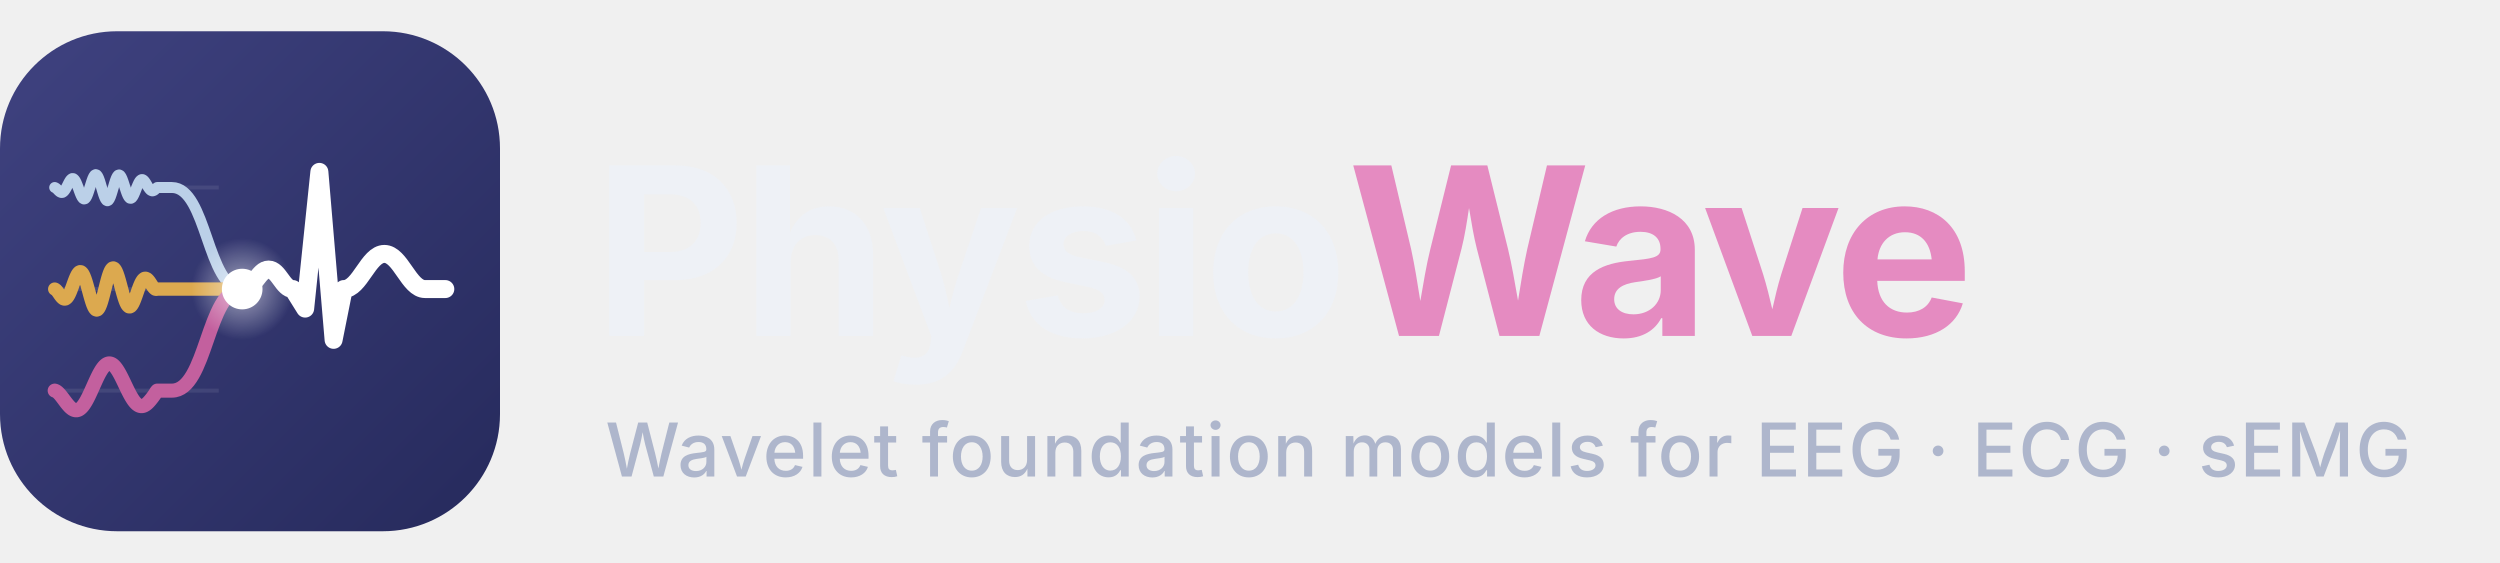
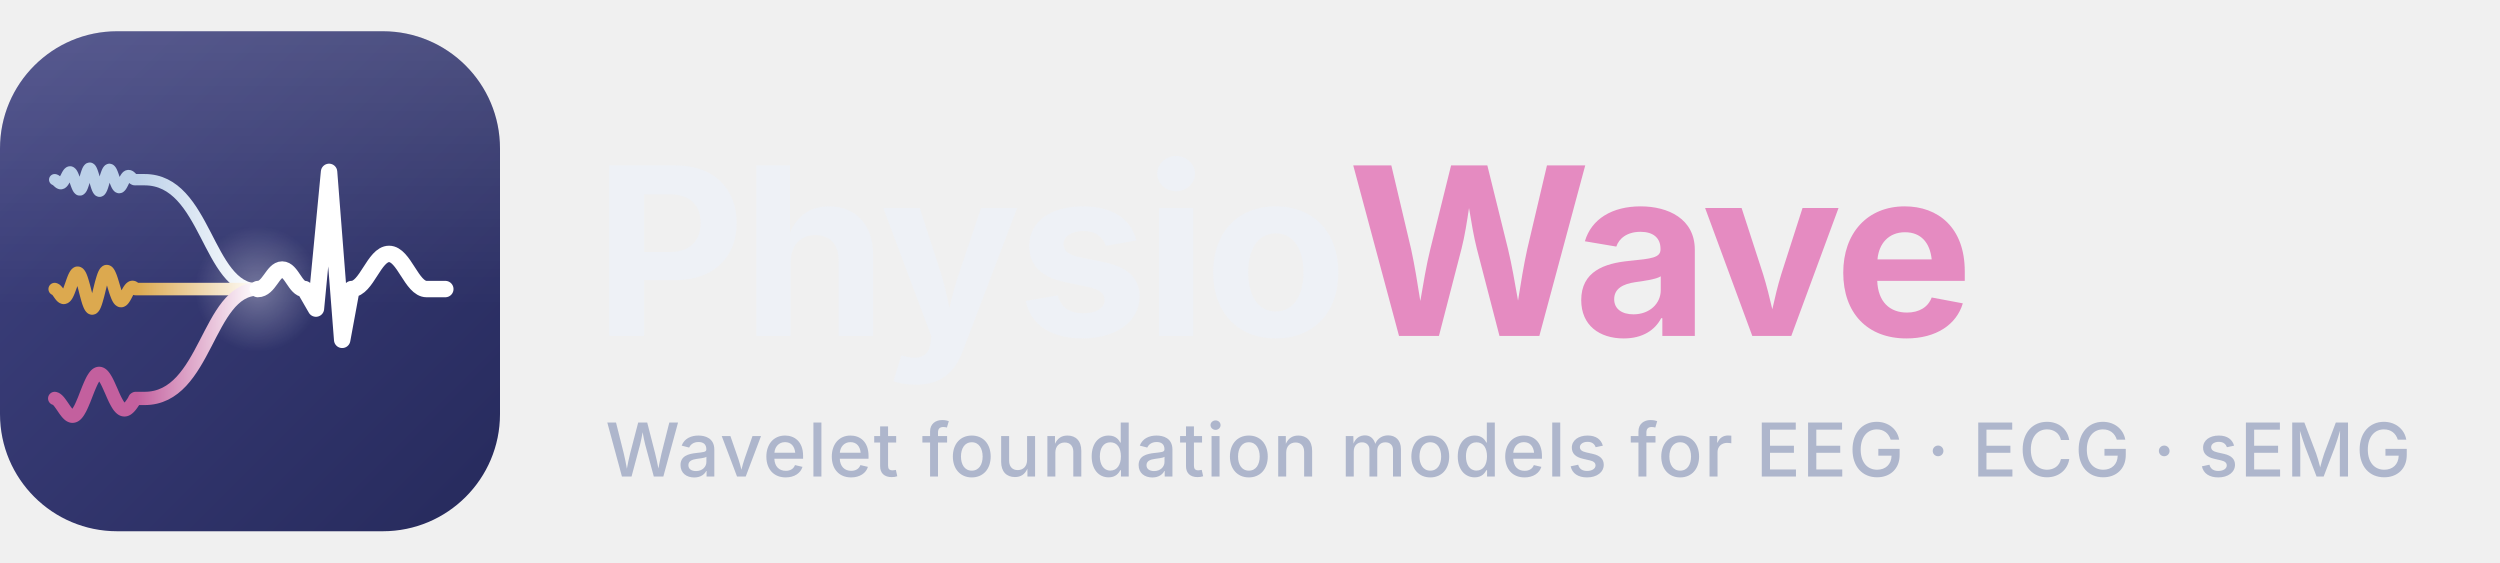
<svg xmlns="http://www.w3.org/2000/svg" width="640" height="144" viewBox="0 0 640 144" role="img" aria-label="PhysioWave">
  <g transform="translate(0 8) scale(1.0)">
    <defs>
      <linearGradient id="dbg" x1="0" y1="0" x2="1" y2="1">
        <stop offset="0" stop-color="#3F4280" />
        <stop offset="1" stop-color="#262A5C" />
      </linearGradient>
+       <linearGradient id="dsheen" x1="0" y1="0" x2="0" y2="1">
+         <stop offset="0" stop-color="#FFFFFF" stop-opacity="0.13" />
+         <stop offset="0.55" stop-color="#FFFFFF" stop-opacity="0" />
+       </linearGradient>
      <radialGradient id="dglow" cx="0.5" cy="0.5" r="0.5">
-         <stop offset="0" stop-color="#FFFFFF" stop-opacity="0.55" />
+         <stop offset="0" stop-color="#FFFFFF" stop-opacity="0.32" />
        <stop offset="1" stop-color="#FFFFFF" stop-opacity="0" />
      </radialGradient>
+       <linearGradient id="db0" gradientUnits="userSpaceOnUse" x1="35.0" y1="0" x2="66.0" y2="0">
+         <stop offset="0" stop-color="#BBD0E8" />
+         <stop offset="1" stop-color="#FFFFFF" />
+       </linearGradient>
+       <linearGradient id="db1" gradientUnits="userSpaceOnUse" x1="35.0" y1="0" x2="66.0" y2="0">
+         <stop offset="0" stop-color="#DCA94F" />
+         <stop offset="1" stop-color="#FFFFFF" />
+       </linearGradient>
+       <linearGradient id="db2" gradientUnits="userSpaceOnUse" x1="35.0" y1="0" x2="66.0" y2="0">
+         <stop offset="0" stop-color="#C3609E" />
+         <stop offset="1" stop-color="#FFFFFF" />
+       </linearGradient>
    </defs>
    <rect x="0" y="0" width="128" height="128" rx="30" fill="url(#dbg)" />
-     <line x1="14" y1="40.0" x2="56" y2="40.0" stroke="#FFFFFF" stroke-opacity="0.08" stroke-width="1" />
-     <line x1="14" y1="66.0" x2="56" y2="66.0" stroke="#FFFFFF" stroke-opacity="0.08" stroke-width="1" />
-     <line x1="14" y1="92.0" x2="56" y2="92.0" stroke="#FFFFFF" stroke-opacity="0.08" stroke-width="1" />
-     <path d="M14.00 40.00 L14.25 40.11 L14.50 40.31 L14.75 40.57 L15.00 40.83 L15.25 41.05 L15.50 41.21 L15.75 41.28 L16.00 41.25 L16.25 41.09 L16.50 40.82 L16.75 40.45 L17.00 40.00 L17.25 39.51 L17.50 39.01 L17.75 38.54 L18.00 38.14 L18.25 37.86 L18.50 37.71 L18.75 37.73 L19.00 37.91 L19.25 38.25 L19.50 38.73 L19.75 39.33 L20.00 40.00 L20.25 40.70 L20.50 41.38 L20.75 41.98 L21.00 42.47 L21.25 42.80 L21.50 42.94 L21.75 42.88 L22.00 42.62 L22.25 42.16 L22.50 41.55 L22.75 40.81 L23.00 40.00 L23.25 39.18 L23.50 38.39 L23.75 37.71 L24.00 37.17 L24.25 36.83 L24.50 36.70 L24.75 36.79 L25.00 37.11 L25.25 37.63 L25.50 38.32 L25.75 39.13 L26.00 40.00 L26.25 40.88 L26.50 41.70 L26.75 42.40 L27.00 42.94 L27.25 43.28 L27.50 43.40 L27.75 43.28 L28.00 42.93 L28.25 42.39 L28.50 41.68 L28.75 40.87 L29.00 40.00 L29.25 39.14 L29.50 38.34 L29.75 37.67 L30.00 37.17 L30.25 36.86 L30.50 36.78 L30.75 36.91 L31.00 37.26 L31.25 37.78 L31.50 38.45 L31.75 39.21 L32.00 40.00 L32.25 40.78 L32.50 41.48 L32.75 42.06 L33.00 42.48 L33.25 42.73 L33.50 42.77 L33.75 42.63 L34.00 42.31 L34.25 41.85 L34.50 41.28 L34.75 40.65 L35.00 40.00 L35.25 39.39 L35.50 38.85 L35.75 38.42 L36.00 38.12 L36.25 37.98 L36.50 37.98 L36.75 38.13 L37.00 38.40 L37.25 38.75 L37.50 39.16 L37.75 39.59 L38.00 40.00 L38.25 40.35 L38.50 40.63 L38.75 40.80 L39.00 40.87 L39.25 40.83 L39.50 40.69 L39.75 40.48 L40.00 40.19 L40.25 40.00 L40.50 40.00 L40.75 40.00 L41.00 40.00 L41.25 40.00 L41.50 40.00 L41.75 40.00 L42.00 40.00 L42.25 40.00 L42.50 40.00 L42.75 40.00 L43.00 40.00 L43.25 40.00 L43.50 40.00 L43.75 40.00 L44.00 40.00 C53.00 40.00 53.00 66.00 62.00 66.00" fill="none" stroke="#BBD0E8" stroke-width="2.8" stroke-linecap="round" stroke-linejoin="round" />
-     <path d="M14.00 66.00 L14.25 66.12 L14.50 66.37 L14.75 66.68 L15.00 67.03 L15.25 67.40 L15.50 67.75 L15.75 68.06 L16.00 68.31 L16.25 68.49 L16.50 68.56 L16.75 68.53 L17.00 68.38 L17.25 68.12 L17.50 67.75 L17.75 67.28 L18.00 66.72 L18.25 66.09 L18.50 65.42 L18.75 64.73 L19.00 64.04 L19.25 63.39 L19.50 62.81 L19.75 62.31 L20.00 61.92 L20.25 61.66 L20.50 61.55 L20.75 61.59 L21.00 61.78 L21.25 62.14 L21.50 62.64 L21.75 63.27 L22.00 64.01 L22.25 64.85 L22.50 65.74 L22.75 66.66 L23.00 67.58 L23.25 68.46 L23.50 69.27 L23.75 69.98 L24.00 70.57 L24.25 71.01 L24.50 71.28 L24.75 71.37 L25.00 71.28 L25.25 71.01 L25.50 70.56 L25.75 69.96 L26.00 69.22 L26.25 68.36 L26.50 67.42 L26.75 66.43 L27.00 65.43 L27.25 64.44 L27.50 63.51 L27.75 62.66 L28.00 61.93 L28.25 61.34 L28.50 60.91 L28.75 60.66 L29.00 60.59 L29.25 60.71 L29.50 61.00 L29.75 61.46 L30.00 62.07 L30.25 62.80 L30.50 63.63 L30.75 64.53 L31.00 65.46 L31.25 66.40 L31.50 67.30 L31.75 68.14 L32.00 68.88 L32.25 69.52 L32.50 70.01 L32.75 70.35 L33.00 70.54 L33.25 70.56 L33.50 70.43 L33.75 70.15 L34.00 69.74 L34.25 69.22 L34.50 68.61 L34.75 67.93 L35.00 67.22 L35.25 66.50 L35.50 65.80 L35.75 65.15 L36.00 64.57 L36.25 64.08 L36.50 63.69 L36.75 63.42 L37.00 63.26 L37.25 63.23 L37.50 63.30 L37.75 63.47 L38.00 63.73 L38.25 64.05 L38.50 64.42 L38.75 64.81 L39.00 65.19 L39.25 65.54 L39.50 65.82 L39.75 66.02 L40.00 66.07 L40.25 66.00 L40.50 66.00 L40.75 66.00 L41.00 66.00 L41.25 66.00 L41.50 66.00 L41.75 66.00 L42.00 66.00 L42.25 66.00 L42.50 66.00 L42.75 66.00 L43.00 66.00 L43.25 66.00 L43.50 66.00 L43.75 66.00 L44.00 66.00 C53.00 66.00 53.00 66.00 62.00 66.00" fill="none" stroke="#DCA94F" stroke-width="3.4" stroke-linecap="round" stroke-linejoin="round" />
-     <path d="M14.00 92.00 L14.25 92.07 L14.50 92.22 L14.75 92.41 L15.00 92.65 L15.25 92.91 L15.50 93.20 L15.75 93.52 L16.00 93.84 L16.25 94.17 L16.50 94.51 L16.75 94.84 L17.00 95.17 L17.25 95.48 L17.50 95.77 L17.75 96.05 L18.00 96.30 L18.25 96.51 L18.50 96.70 L18.75 96.84 L19.00 96.95 L19.25 97.01 L19.50 97.04 L19.75 97.01 L20.00 96.94 L20.25 96.83 L20.50 96.66 L20.75 96.45 L21.00 96.20 L21.25 95.90 L21.50 95.56 L21.75 95.18 L22.00 94.77 L22.25 94.32 L22.50 93.84 L22.75 93.34 L23.00 92.81 L23.25 92.27 L23.50 91.72 L23.75 91.16 L24.00 90.60 L24.25 90.05 L24.50 89.50 L24.75 88.96 L25.00 88.44 L25.25 87.94 L25.50 87.47 L25.75 87.04 L26.00 86.63 L26.25 86.27 L26.50 85.95 L26.75 85.67 L27.00 85.44 L27.25 85.26 L27.50 85.13 L27.75 85.05 L28.00 85.03 L28.25 85.06 L28.50 85.14 L28.75 85.27 L29.00 85.45 L29.25 85.68 L29.50 85.96 L29.75 86.28 L30.00 86.64 L30.25 87.03 L30.50 87.46 L30.75 87.91 L31.00 88.39 L31.25 88.89 L31.50 89.40 L31.75 89.92 L32.00 90.45 L32.25 90.97 L32.50 91.49 L32.75 92.00 L33.00 92.49 L33.25 92.97 L33.50 93.42 L33.75 93.84 L34.00 94.24 L34.25 94.60 L34.50 94.92 L34.75 95.20 L35.00 95.44 L35.25 95.63 L35.50 95.79 L35.75 95.89 L36.00 95.96 L36.25 95.97 L36.50 95.95 L36.75 95.88 L37.00 95.77 L37.25 95.62 L37.50 95.44 L37.75 95.23 L38.00 94.98 L38.25 94.71 L38.50 94.42 L38.75 94.11 L39.00 93.79 L39.25 93.45 L39.50 93.10 L39.75 92.73 L40.00 92.30 L40.25 92.00 L40.50 92.00 L40.75 92.00 L41.00 92.00 L41.25 92.00 L41.50 92.00 L41.75 92.00 L42.00 92.00 L42.25 92.00 L42.50 92.00 L42.75 92.00 L43.00 92.00 L43.25 92.00 L43.50 92.00 L43.75 92.00 L44.00 92.00 C53.00 92.00 53.00 66.00 62.00 66.00" fill="none" stroke="#C3609E" stroke-width="3.6" stroke-linecap="round" stroke-linejoin="round" />
-     <circle cx="62.0" cy="66.0" r="13" fill="url(#dglow)" />
-     <circle cx="62.0" cy="66.0" r="5.2" fill="#FFFFFF" />
-     <path d="M62.00 66.00 C65.12 66.00 66.16 61.00 68.76 61.00 C71.36 61.00 72.40 66.00 75.00 66.00 L78.12 71.00 L81.76 36.00 L85.40 79.00 L88.00 66.00 C92.16 66.00 94.24 57.00 98.40 57.00 C102.56 57.00 104.64 66.00 108.80 66.00 L114.00 66.00" fill="none" stroke="#FFFFFF" stroke-width="4.6" stroke-linecap="round" stroke-linejoin="round" />
+     <rect x="0" y="0" width="128" height="128" rx="30" fill="url(#dsheen)" />
+     <circle cx="66.0" cy="66.0" r="16" fill="url(#dglow)" />
+     <path d="M14.00 38.00 L14.19 38.06 L14.38 38.19 L14.57 38.36 L14.77 38.54 L14.96 38.72 L15.15 38.87 L15.34 38.98 L15.53 39.03 L15.72 39.00 L15.92 38.89 L16.11 38.70 L16.30 38.44 L16.49 38.12 L16.68 37.75 L16.88 37.37 L17.07 36.99 L17.26 36.64 L17.45 36.35 L17.64 36.13 L17.83 36.02 L18.02 36.01 L18.22 36.13 L18.41 36.36 L18.60 36.70 L18.79 37.13 L18.98 37.64 L19.18 38.19 L19.37 38.75 L19.56 39.28 L19.75 39.77 L19.94 40.17 L20.13 40.45 L20.32 40.61 L20.52 40.62 L20.71 40.48 L20.90 40.20 L21.09 39.79 L21.28 39.26 L21.48 38.66 L21.67 38.00 L21.86 37.33 L22.05 36.69 L22.24 36.12 L22.43 35.64 L22.62 35.29 L22.82 35.09 L23.01 35.05 L23.20 35.17 L23.39 35.46 L23.58 35.89 L23.77 36.44 L23.97 37.07 L24.16 37.76 L24.35 38.47 L24.54 39.15 L24.73 39.76 L24.92 40.27 L25.12 40.66 L25.31 40.89 L25.50 40.96 L25.69 40.87 L25.88 40.62 L26.08 40.22 L26.27 39.71 L26.46 39.10 L26.65 38.45 L26.84 37.78 L27.03 37.13 L27.23 36.54 L27.42 36.05 L27.61 35.68 L27.80 35.44 L27.99 35.35 L28.18 35.41 L28.38 35.61 L28.57 35.94 L28.76 36.37 L28.95 36.88 L29.14 37.44 L29.33 38.00 L29.52 38.54 L29.72 39.03 L29.91 39.44 L30.10 39.75 L30.29 39.95 L30.48 40.03 L30.68 39.99 L30.87 39.83 L31.06 39.59 L31.25 39.27 L31.44 38.90 L31.63 38.51 L31.82 38.12 L32.02 37.76 L32.21 37.45 L32.40 37.20 L32.59 37.03 L32.78 36.95 L32.97 36.94 L33.17 37.00 L33.36 37.12 L33.55 37.29 L33.74 37.48 L33.93 37.67 L34.12 37.83 L34.32 37.96 L34.51 38.01 L34.70 38.00 L34.89 38.00 L35.08 38.00 L35.28 38.00 L35.47 38.00 L35.66 38.00 L35.85 38.00 L36.04 38.00 L36.23 38.00 L36.42 38.00 L36.62 38.00 L36.81 38.00 L37.00 38.00 C52.95 38.00 52.95 66.00 66.00 66.00" fill="none" stroke="url(#db0)" stroke-width="2.9" stroke-linecap="round" stroke-linejoin="round" />
+     <path d="M14.00 66.00 L14.19 66.07 L14.38 66.21 L14.57 66.41 L14.77 66.65 L14.96 66.92 L15.15 67.19 L15.34 67.46 L15.53 67.71 L15.72 67.93 L15.92 68.10 L16.11 68.21 L16.30 68.26 L16.49 68.23 L16.68 68.13 L16.88 67.94 L17.07 67.69 L17.26 67.35 L17.45 66.96 L17.64 66.50 L17.83 66.00 L18.02 65.47 L18.22 64.92 L18.41 64.37 L18.60 63.83 L18.79 63.33 L18.98 62.88 L19.18 62.49 L19.37 62.18 L19.56 61.96 L19.75 61.83 L19.94 61.82 L20.13 61.91 L20.32 62.11 L20.52 62.42 L20.71 62.83 L20.90 63.33 L21.09 63.92 L21.28 64.57 L21.48 65.27 L21.67 66.00 L21.86 66.75 L22.05 67.48 L22.24 68.19 L22.43 68.86 L22.62 69.46 L22.82 69.98 L23.01 70.40 L23.20 70.71 L23.39 70.91 L23.58 70.98 L23.77 70.93 L23.97 70.75 L24.16 70.45 L24.35 70.04 L24.54 69.53 L24.73 68.93 L24.92 68.26 L25.12 67.54 L25.31 66.78 L25.50 66.00 L25.69 65.23 L25.88 64.49 L26.08 63.79 L26.27 63.16 L26.46 62.60 L26.65 62.14 L26.84 61.79 L27.03 61.54 L27.23 61.41 L27.42 61.41 L27.61 61.51 L27.80 61.73 L27.99 62.05 L28.18 62.46 L28.38 62.95 L28.57 63.50 L28.76 64.10 L28.95 64.73 L29.14 65.37 L29.33 66.00 L29.52 66.61 L29.72 67.17 L29.91 67.68 L30.10 68.12 L30.29 68.49 L30.48 68.77 L30.68 68.96 L30.87 69.06 L31.06 69.07 L31.25 69.00 L31.44 68.85 L31.63 68.63 L31.82 68.36 L32.02 68.04 L32.21 67.69 L32.40 67.33 L32.59 66.96 L32.78 66.61 L32.97 66.29 L33.17 66.00 L33.36 65.77 L33.55 65.59 L33.74 65.48 L33.93 65.45 L34.12 65.49 L34.32 65.62 L34.51 65.90 L34.70 66.00 L34.89 66.00 L35.08 66.00 L35.28 66.00 L35.47 66.00 L35.66 66.00 L35.85 66.00 L36.04 66.00 L36.23 66.00 L36.42 66.00 L36.62 66.00 L36.81 66.00 L37.00 66.00 C52.95 66.00 52.95 66.00 66.00 66.00" fill="none" stroke="url(#db1)" stroke-width="3.2" stroke-linecap="round" stroke-linejoin="round" />
+     <path d="M14.00 94.00 L14.19 94.04 L14.38 94.14 L14.57 94.28 L14.77 94.45 L14.96 94.65 L15.15 94.87 L15.34 95.12 L15.53 95.38 L15.72 95.65 L15.92 95.93 L16.11 96.21 L16.30 96.49 L16.49 96.77 L16.68 97.04 L16.88 97.30 L17.07 97.55 L17.26 97.77 L17.45 97.97 L17.64 98.15 L17.83 98.30 L18.02 98.41 L18.22 98.50 L18.41 98.55 L18.60 98.56 L18.79 98.53 L18.98 98.47 L19.18 98.37 L19.37 98.23 L19.56 98.05 L19.75 97.83 L19.94 97.58 L20.13 97.29 L20.32 96.96 L20.52 96.61 L20.71 96.23 L20.90 95.82 L21.09 95.39 L21.28 94.94 L21.48 94.48 L21.67 94.00 L21.86 93.51 L22.05 93.02 L22.24 92.53 L22.43 92.05 L22.62 91.57 L22.82 91.10 L23.01 90.65 L23.20 90.22 L23.39 89.81 L23.58 89.42 L23.77 89.07 L23.97 88.75 L24.16 88.46 L24.35 88.21 L24.54 88.00 L24.73 87.83 L24.92 87.70 L25.12 87.62 L25.31 87.58 L25.50 87.58 L25.69 87.63 L25.88 87.72 L26.08 87.85 L26.27 88.02 L26.46 88.23 L26.65 88.48 L26.84 88.76 L27.03 89.07 L27.23 89.41 L27.42 89.78 L27.61 90.16 L27.80 90.57 L27.99 90.99 L28.18 91.42 L28.38 91.86 L28.57 92.29 L28.76 92.73 L28.95 93.17 L29.14 93.59 L29.33 94.00 L29.52 94.39 L29.72 94.77 L29.91 95.12 L30.10 95.45 L30.29 95.75 L30.48 96.02 L30.68 96.25 L30.87 96.46 L31.06 96.62 L31.25 96.76 L31.44 96.85 L31.63 96.91 L31.82 96.93 L32.02 96.92 L32.21 96.87 L32.40 96.79 L32.59 96.68 L32.78 96.53 L32.97 96.36 L33.17 96.16 L33.36 95.94 L33.55 95.70 L33.74 95.44 L33.93 95.16 L34.12 94.87 L34.32 94.54 L34.51 94.12 L34.70 94.00 L34.89 94.00 L35.08 94.00 L35.28 94.00 L35.47 94.00 L35.66 94.00 L35.85 94.00 L36.04 94.00 L36.23 94.00 L36.42 94.00 L36.62 94.00 L36.81 94.00 L37.00 94.00 C52.95 94.00 52.95 66.00 66.00 66.00" fill="none" stroke="url(#db2)" stroke-width="3.4" stroke-linecap="round" stroke-linejoin="round" />
+     <path d="M66.00 66.00 C68.88 66.00 69.84 61.00 72.24 61.00 C74.64 61.00 75.60 66.00 78.00 66.00 L80.88 71.00 L84.24 36.00 L87.60 79.00 L90.00 66.00 C93.84 66.00 95.76 57.00 99.60 57.00 C103.44 57.00 105.36 66.00 109.20 66.00 L114.00 66.00" fill="none" stroke="#FFFFFF" stroke-width="4.2" stroke-linecap="round" stroke-linejoin="round" />
  </g>
  <text x="152" y="86" font-family="'Inter','Helvetica Neue','Segoe UI',Arial,sans-serif" font-size="60" font-weight="700" fill="#EEF1F6" letter-spacing="-1">Physio<tspan fill="#E58BC1">Wave</tspan>
  </text>
  <text x="155" y="122" font-family="'Inter','Helvetica Neue','Segoe UI',Arial,sans-serif" font-size="19" font-weight="500" fill="#AEB6CC" letter-spacing="0.4">Wavelet foundation models for EEG · ECG · sEMG</text>
</svg>
